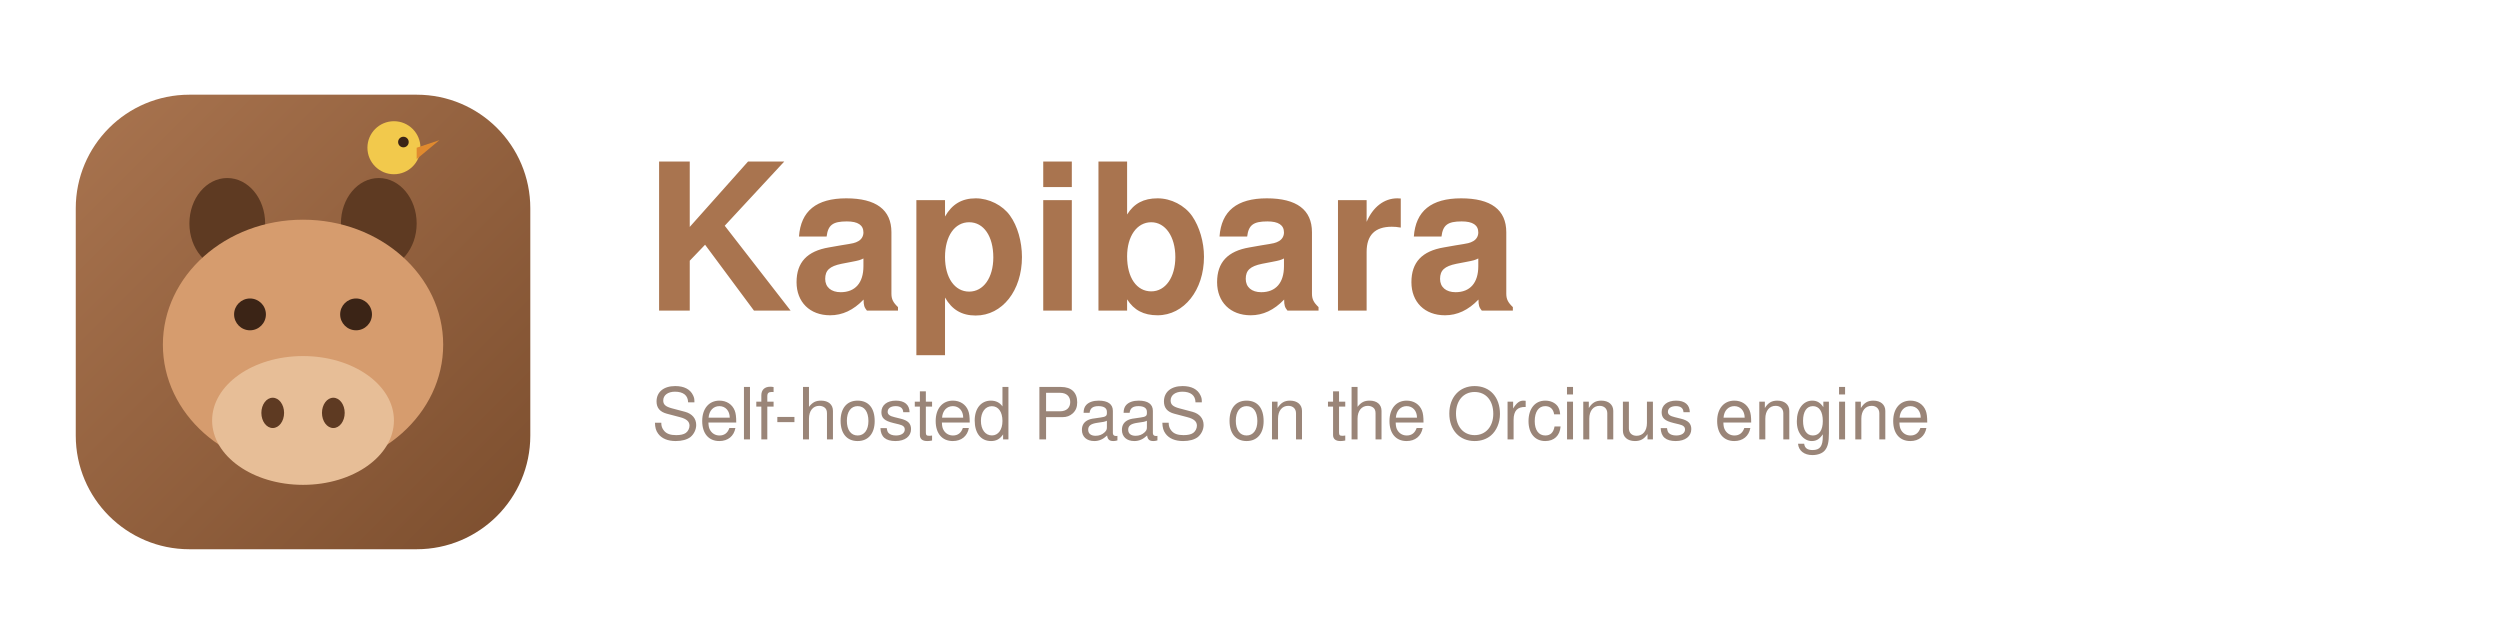
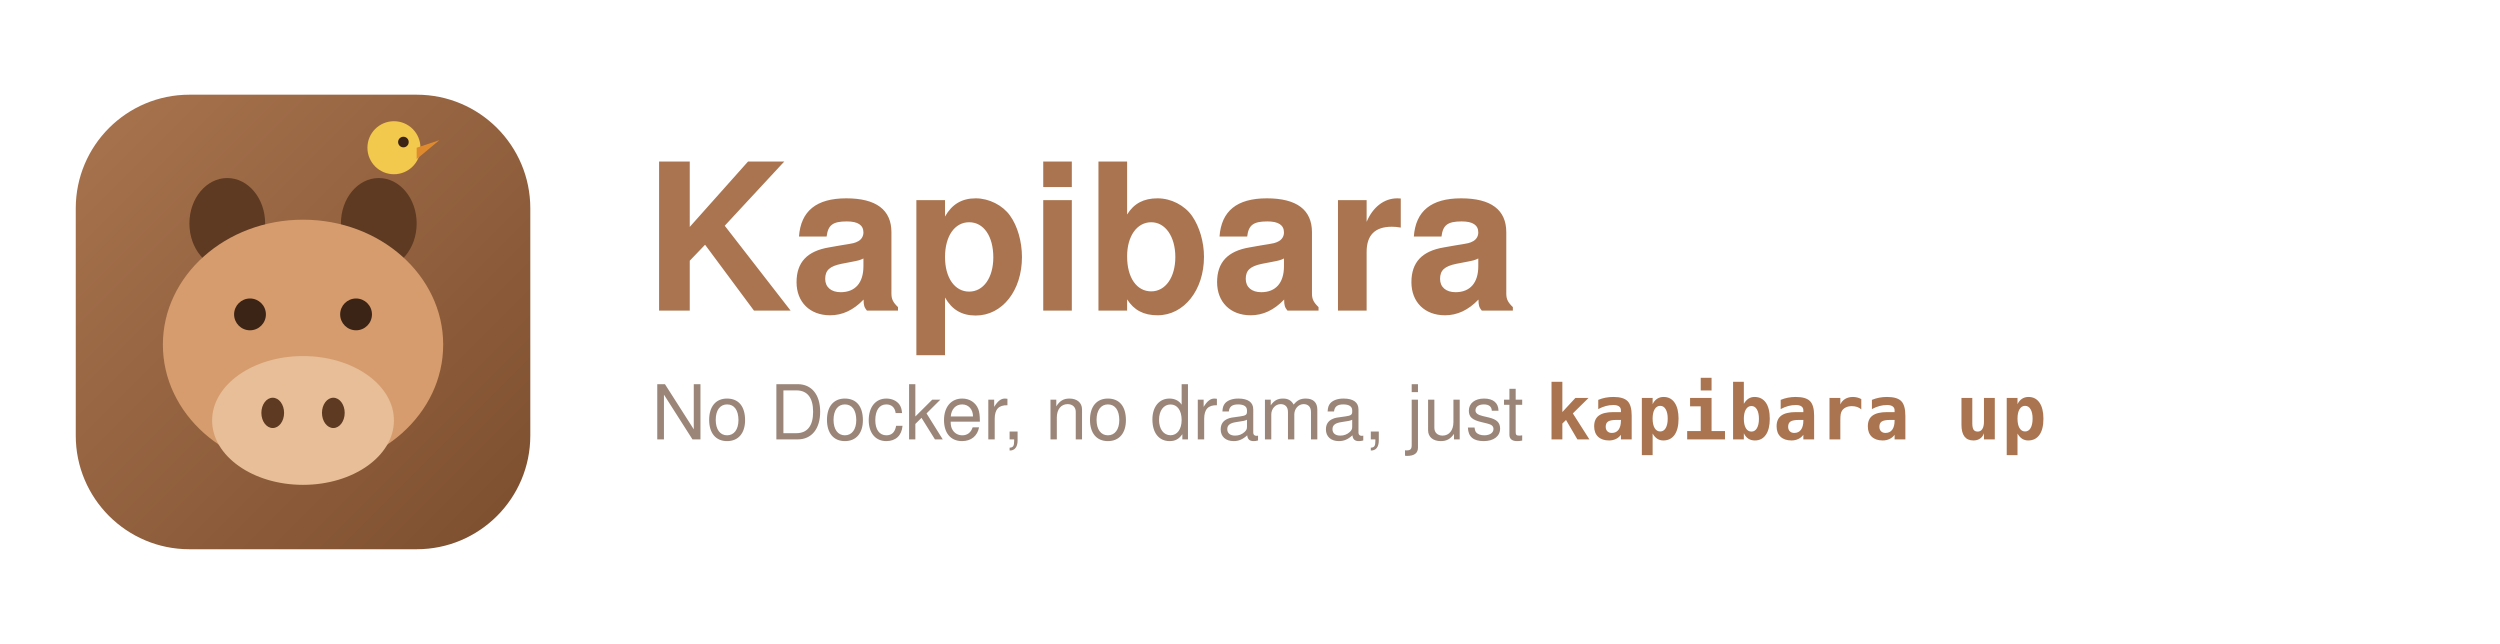
<svg xmlns="http://www.w3.org/2000/svg" width="660" height="170" viewBox="0 0 660 170" fill="none" role="img" aria-label="Kapibara — self-hosted PaaS on the Orcinus engine">
  <defs>
    <linearGradient id="badge" x1="0" y1="0" x2="1" y2="1">
      <stop offset="0" stop-color="#A9744F" />
      <stop offset="1" stop-color="#7C4E2E" />
    </linearGradient>
  </defs>
  <g transform="translate(20,25)">
    <rect x="0" y="0" width="120" height="120" rx="30" fill="url(#badge)" />
    <ellipse cx="40" cy="34" rx="10" ry="12" fill="#5E3A22" />
    <ellipse cx="80" cy="34" rx="10" ry="12" fill="#5E3A22" />
    <ellipse cx="60" cy="66" rx="37" ry="33" fill="#D69C6E" />
    <ellipse cx="60" cy="86" rx="24" ry="17" fill="#E7BE97" />
    <circle cx="46" cy="58" r="4.2" fill="#3B2416" />
    <circle cx="74" cy="58" r="4.2" fill="#3B2416" />
    <ellipse cx="52" cy="84" rx="3" ry="4" fill="#5E3A22" />
    <ellipse cx="68" cy="84" rx="3" ry="4" fill="#5E3A22" />
    <g transform="translate(84,14)">
      <circle cx="0" cy="0" r="7" fill="#F2C94C" />
      <circle cx="2.5" cy="-1.5" r="1.4" fill="#3B2416" />
      <path d="M6 0 L12 -2 L6 3 Z" fill="#E08A2E" />
    </g>
  </g>
  <text x="170" y="82" font-family="'Segoe UI', Helvetica, Arial, sans-serif" font-size="54" font-weight="700" fill="#A9744F">Kapibara</text>
-   <text x="172" y="116" font-family="'Segoe UI', Helvetica, Arial, sans-serif" font-size="19" font-weight="400" fill="#9A8578">Self-hosted PaaS on the Orcinus engine</text>
+   <text x="172" y="116" font-family="'Segoe UI', Helvetica, Arial, sans-serif" font-size="20" font-weight="500" fill="#9A8578">No Docker, no drama, just <tspan font-family="'SF Mono', Menlo, Consolas, monospace" font-weight="600" fill="#A9744F">kapibara up</tspan>
+   </text>
</svg>
